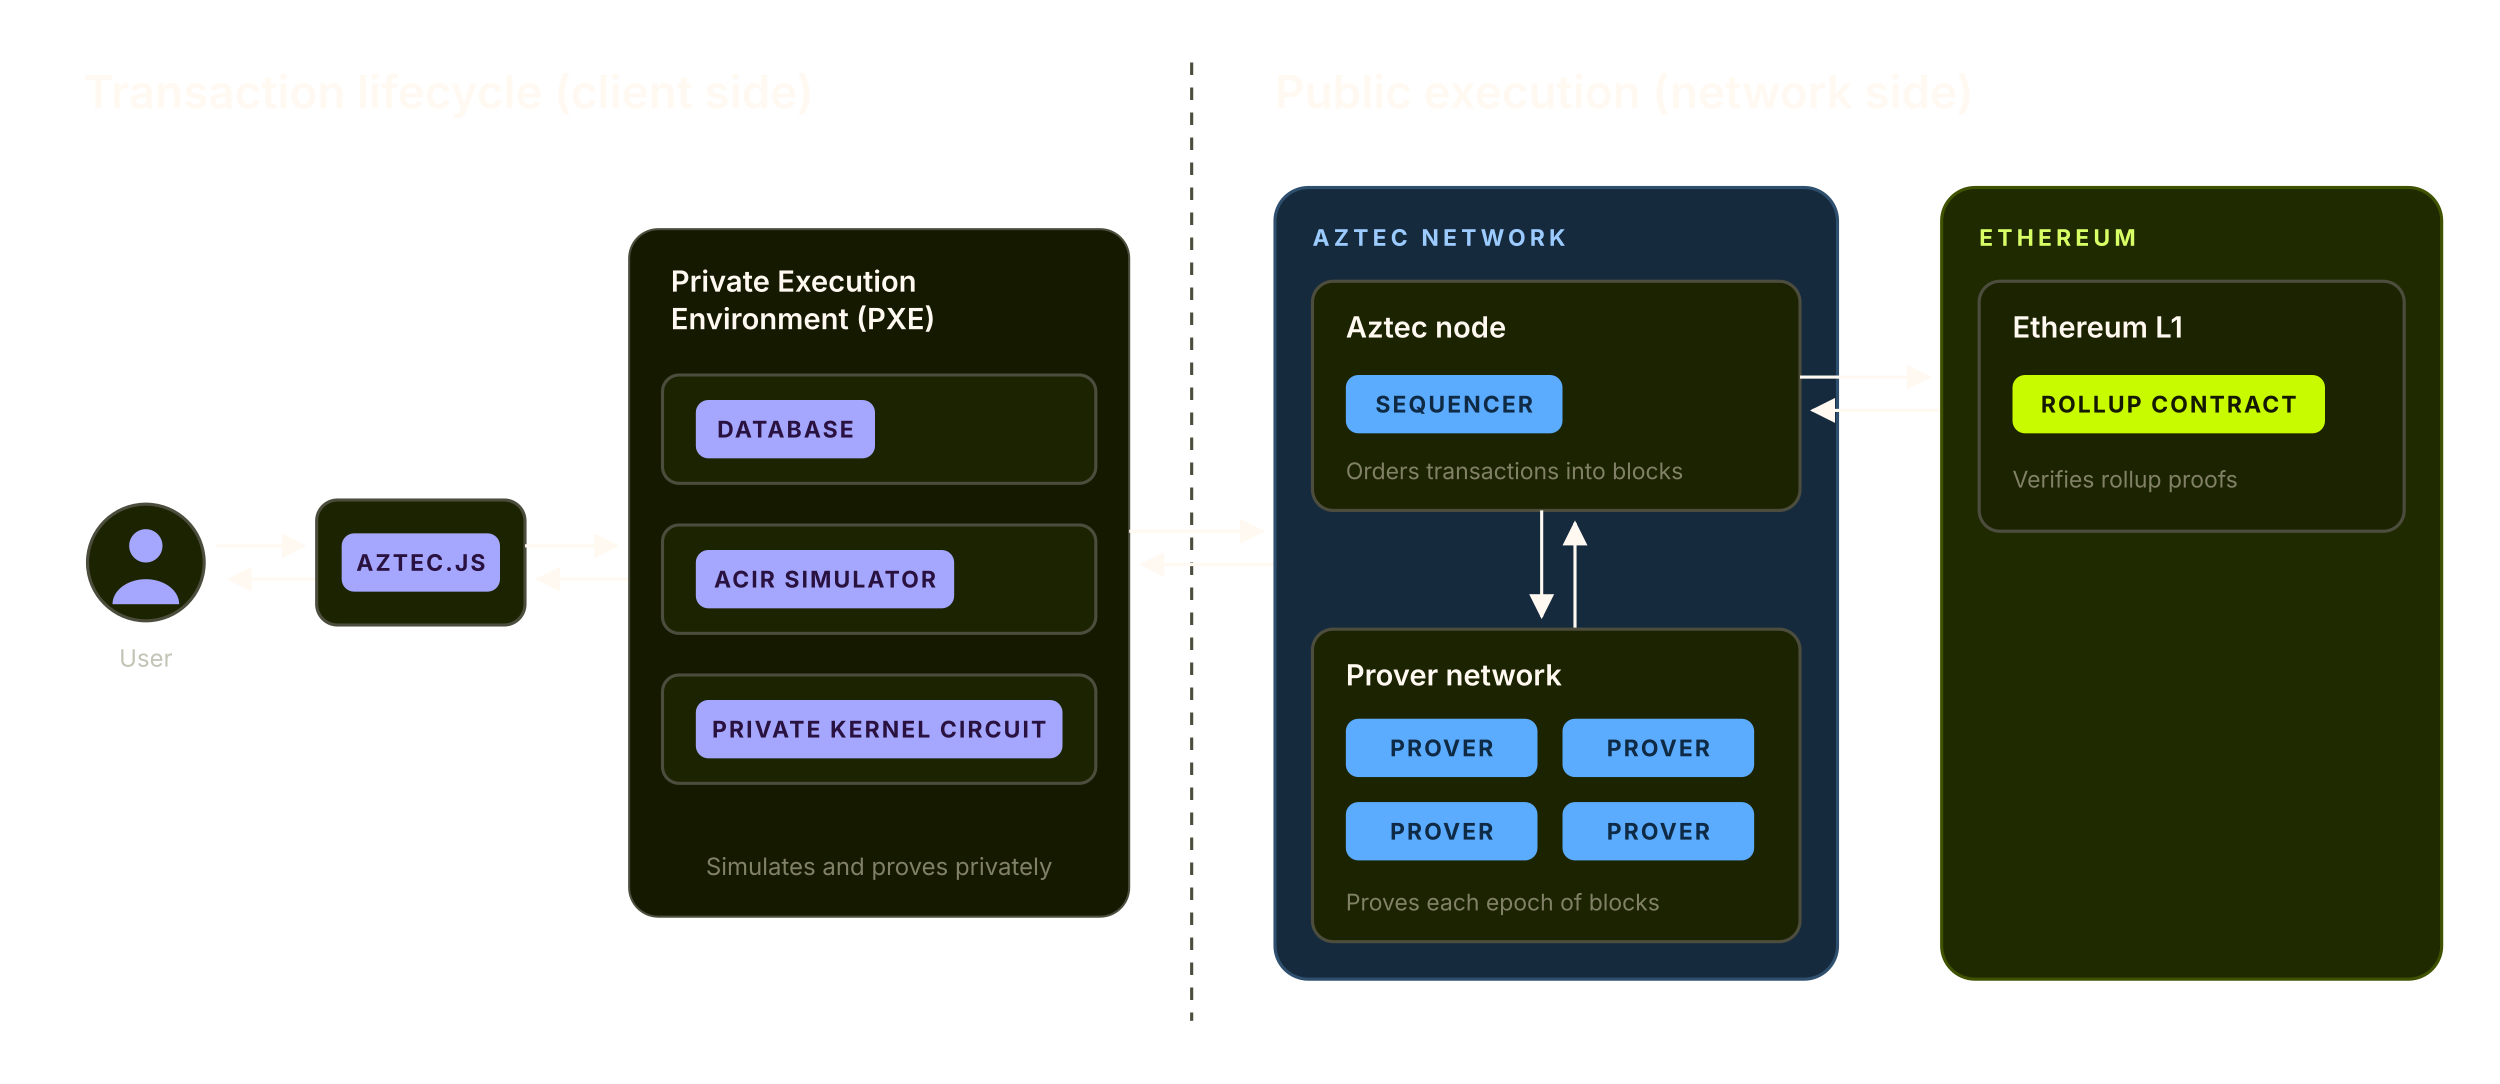
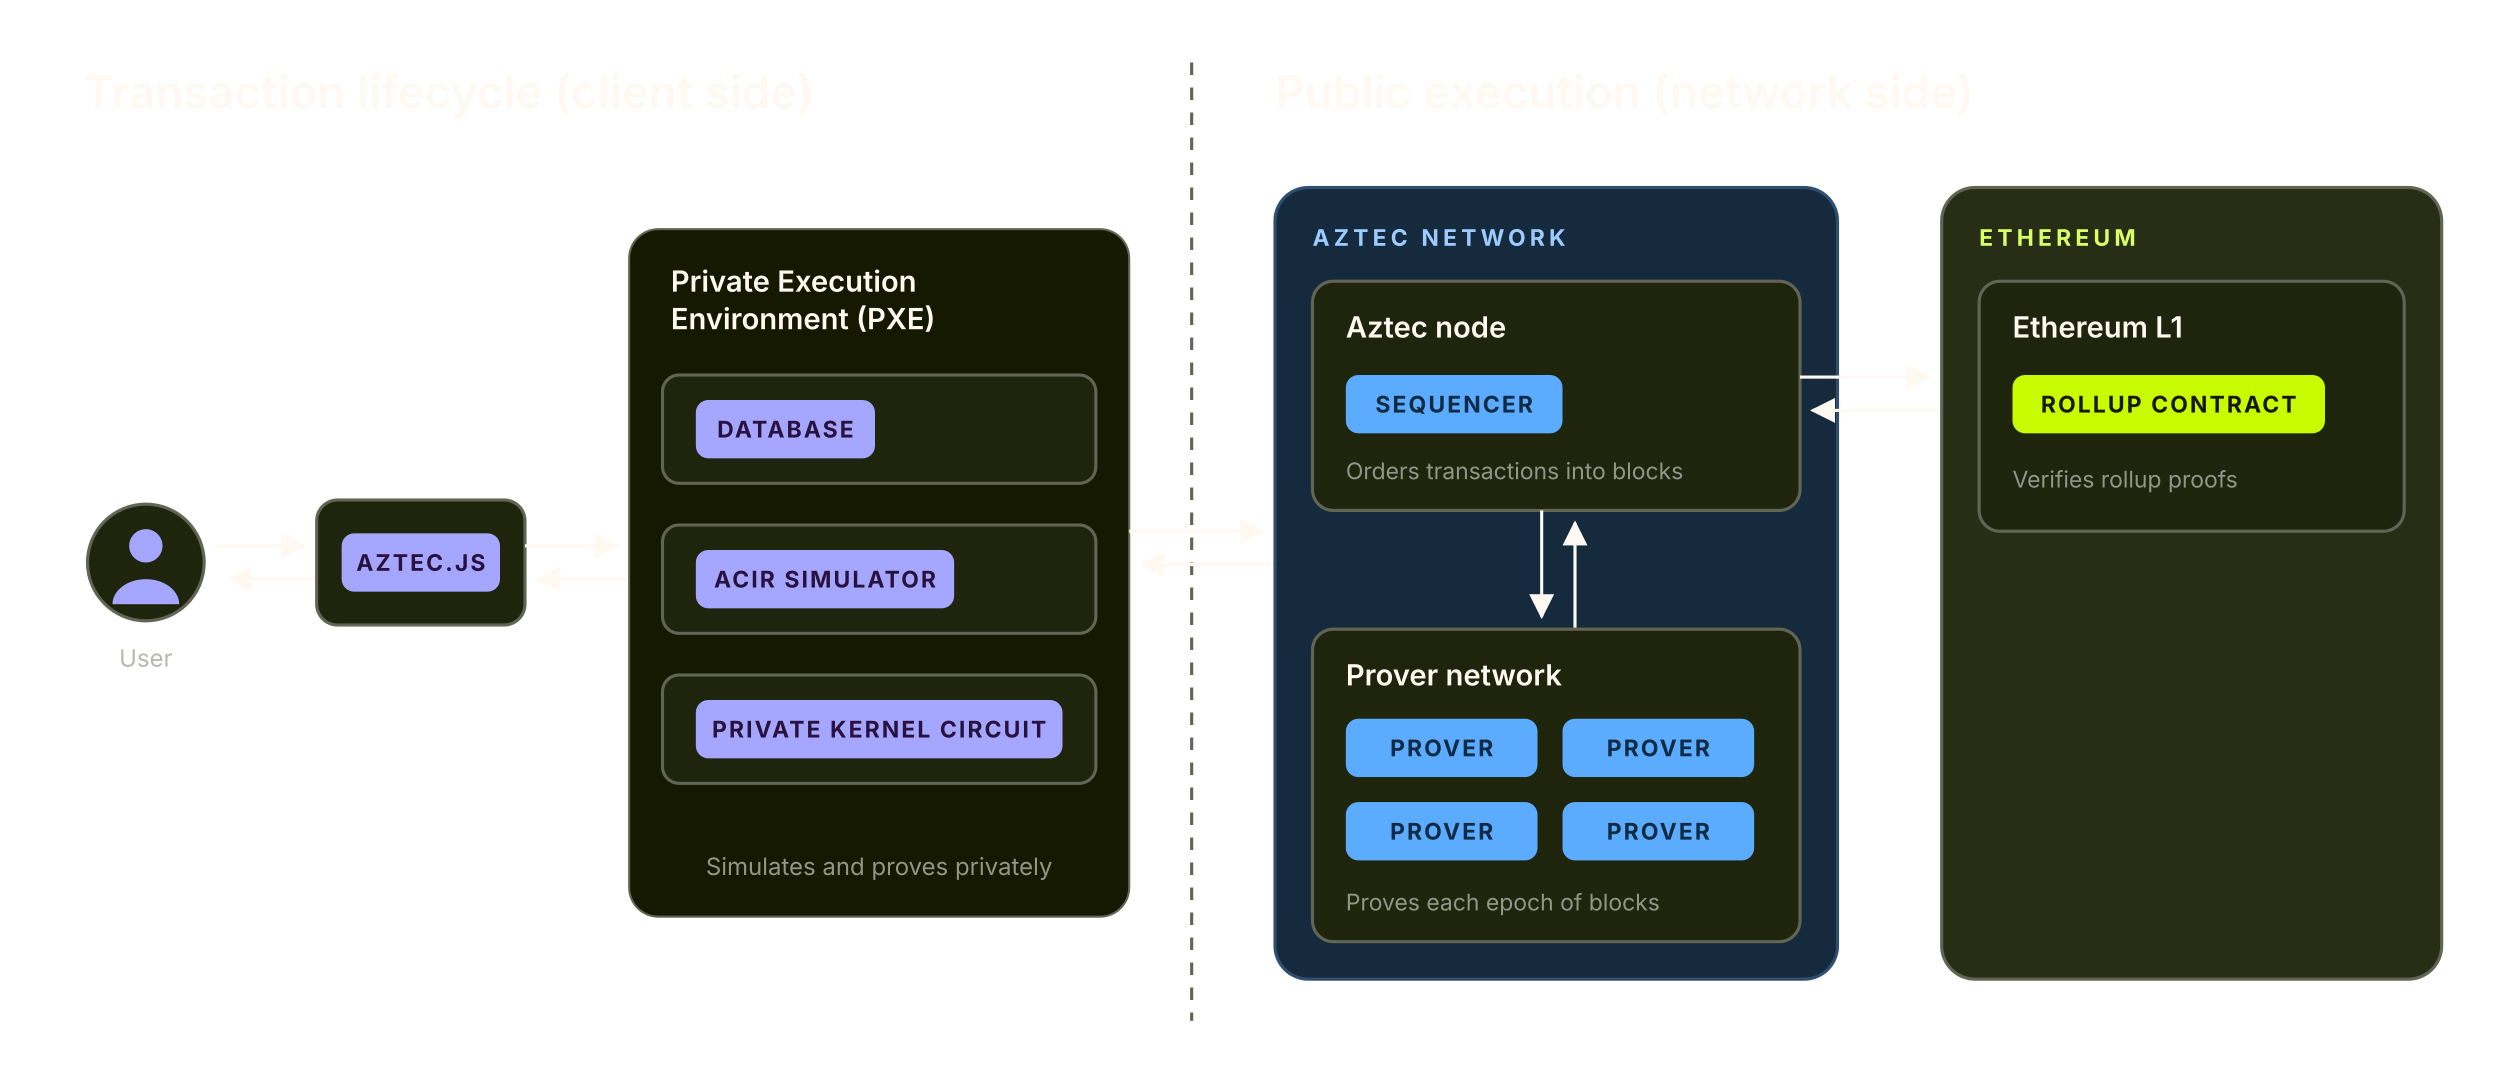
<svg xmlns="http://www.w3.org/2000/svg" viewBox="0 0 1200 520" width="1200" height="520" role="img" aria-labelledby="t d">
  <style>
svg { font-family: Geist, Inter, "Helvetica Neue", Helvetica, Arial, sans-serif; }
text { fill: #fff9f2; }
- .muted { fill: #c2c4b6; }
- .faint { fill: #818167; }
+ .muted { fill: #b6b8b0; }
+ .faint { fill: #93958a; }
.title { font-size: 22px; font-weight: 700; letter-spacing: 2px; }
.heading { font-size: 22px; font-weight: 600; }
.eyebrow { font-size: 11px; font-weight: 700; letter-spacing: 2px; }
.card-title { font-size: 14px; font-weight: 600; }
.body { font-size: 12.5px; }
.small { font-size: 11.5px; }
.tiny { font-size: 11px; }
.quote { font-size: 14px; }
.badge-text { font-size: 11px; font-weight: 700; letter-spacing: 1px; }
.private-title { fill: #c9caff; }
.public-title { fill: #9ccbff; }
.eth-title { fill: #d9ff66; }
.panel-private { fill: #231b38; stroke: #4a3d6e; stroke-width: 1.5; }
.panel-public { fill: #162a3e; stroke: #2f4f6e; stroke-width: 1.5; }
- .panel-eth { fill: #1f2a00; stroke: #3f5200; stroke-width: 1.5; }
- .card { fill: #1c2300; stroke: #4d4d3e; stroke-width: 1.5; }
- .inner { fill: #141900; stroke: #4d4d3e; stroke-width: 1; }
+ .panel-eth { fill: #282d16; stroke: #626554; stroke-width: 1.5; }
+ .card { fill: #1f240c; stroke: #626554; stroke-width: 1.5; }
+ .inner { fill: #141900; stroke: #626554; stroke-width: 1; }
.badge-private { fill: #a5a7fe; }
.badge-private-text { fill: #2a1240; }
.badge-public { fill: #5babff; }
.badge-public-text { fill: #0f2a44; }
.badge-eth { fill: #c8fa00; }
.badge-eth-text { fill: #141900; }
.node-public { fill: #20405f; stroke: #376799; stroke-width: 1.5; }
.node-private { fill: #332a5c; stroke: #6f6fd1; stroke-width: 1.5; }
.line { stroke: #fff9f2; stroke-width: 1.5; fill: none; }
.arrow { stroke: #fff9f2; stroke-width: 1.5; fill: none; marker-end: url(#arrowhead); }
.arrowhead { fill: #fff9f2; }
- .connector { stroke: #4d4d3e; stroke-width: 1.5; fill: none; }
- .divider { stroke: #4d4d3e; stroke-width: 1.5; stroke-dasharray: 6 6; }
+ .connector { stroke: #626554; stroke-width: 1.5; fill: none; }
+ .divider { stroke: #626554; stroke-width: 1.5; stroke-dasharray: 6 6; }
.burst { fill: #c8fa00; opacity: 0.55; }
.spent { opacity: 0.45; }
.cross { stroke: #fff9f2; stroke-width: 2; }
.mid { text-anchor: middle; }
</style>
  <defs>
    <marker id="arrowhead" viewBox="0 0 10 10" refX="9" refY="5" markerWidth="8" markerHeight="8" orient="auto-start-reverse">
      <path d="M0,0 L10,5 L0,10 z" class="arrowhead" />
    </marker>
  </defs>
  <text x="40" y="52" class="heading">Transaction lifecycle (client side)</text>
  <text x="612" y="52" class="heading">Public execution (network side)</text>
  <line x1="572" y1="30" x2="572" y2="490" class="divider" />
  <circle cx="70" cy="270" r="28" class="card" />
  <circle cx="70" cy="262" r="8" class="badge-private" />
  <path d="M54 290 a16 12 0 0 1 32 0 z" class="badge-private" />
  <text x="70" y="320" class="small muted mid">User</text>
  <line x1="104" y1="262" x2="146" y2="262" class="arrow" />
  <line x1="152" y1="278" x2="110" y2="278" class="arrow" />
  <rect x="152" y="240" width="100" height="60" rx="10" class="card" />
  <rect x="164" y="256" width="76" height="28" rx="6" class="badge-private" />
  <text x="202" y="274" class="badge-text badge-private-text mid">AZTEC.JS</text>
  <line x1="252" y1="262" x2="296" y2="262" class="arrow" />
  <line x1="302" y1="278" x2="258" y2="278" class="arrow" />
  <rect x="302" y="110" width="240" height="330" rx="14" class="inner" />
  <text x="322" y="140" class="card-title">Private Execution</text>
  <text x="322" y="158" class="card-title">Environment (PXE)</text>
  <rect x="318" y="180" width="208" height="52" rx="8" class="card" />
  <rect x="334" y="192" width="86" height="28" rx="6" class="badge-private" />
  <text x="377.0" y="210" class="badge-text badge-private-text mid">DATABASE</text>
  <rect x="318" y="252" width="208" height="52" rx="8" class="card" />
  <rect x="334" y="264" width="124" height="28" rx="6" class="badge-private" />
  <text x="396.0" y="282" class="badge-text badge-private-text mid">ACIR SIMULATOR</text>
  <rect x="318" y="324" width="208" height="52" rx="8" class="card" />
  <rect x="334" y="336" width="176" height="28" rx="6" class="badge-private" />
  <text x="422.0" y="354" class="badge-text badge-private-text mid">PRIVATE KERNEL CIRCUIT</text>
  <text x="422" y="420" class="small faint mid">Simulates and proves privately</text>
  <line x1="542" y1="255" x2="606" y2="255" class="arrow" />
  <line x1="612" y1="271" x2="548" y2="271" class="arrow" />
  <rect x="612" y="90" width="270" height="380" rx="16" class="panel-public" />
  <text x="630" y="118" class="eyebrow public-title">AZTEC NETWORK</text>
  <rect x="630" y="135" width="234" height="110" rx="10" class="card" />
  <text x="646" y="162" class="card-title">Aztec node</text>
  <rect x="646" y="180" width="104" height="28" rx="6" class="badge-public" />
  <text x="698" y="198" class="badge-text badge-public-text mid">SEQUENCER</text>
  <text x="646" y="230" class="tiny faint">Orders transactions into blocks</text>
  <line x1="740" y1="245" x2="740" y2="296" class="arrow" />
  <line x1="756" y1="302" x2="756" y2="251" class="arrow" />
  <rect x="630" y="302" width="234" height="150" rx="10" class="card" />
  <text x="646" y="329" class="card-title">Prover network</text>
  <rect x="646" y="345" width="92" height="28" rx="6" class="badge-public" />
  <text x="692" y="363" class="badge-text badge-public-text mid">PROVER</text>
  <rect x="750" y="345" width="92" height="28" rx="6" class="badge-public" />
  <text x="796" y="363" class="badge-text badge-public-text mid">PROVER</text>
  <rect x="646" y="385" width="92" height="28" rx="6" class="badge-public" />
  <text x="692" y="403" class="badge-text badge-public-text mid">PROVER</text>
  <rect x="750" y="385" width="92" height="28" rx="6" class="badge-public" />
  <text x="796" y="403" class="badge-text badge-public-text mid">PROVER</text>
  <text x="646" y="437" class="tiny faint">Proves each epoch of blocks</text>
  <line x1="864" y1="181" x2="926" y2="181" class="arrow" />
  <line x1="932" y1="197" x2="870" y2="197" class="arrow" />
  <rect x="932" y="90" width="240" height="380" rx="16" class="panel-eth" />
  <text x="950" y="118" class="eyebrow eth-title">ETHEREUM</text>
  <rect x="950" y="135" width="204" height="120" rx="10" class="card" />
  <text x="966" y="162" class="card-title">Ethereum L1</text>
  <rect x="966" y="180" width="150" height="28" rx="6" class="badge-eth" />
  <text x="1041" y="198" class="badge-text badge-eth-text mid">ROLLUP CONTRACT</text>
  <text x="966" y="234" class="tiny faint">Verifies rollup proofs</text>
</svg>
